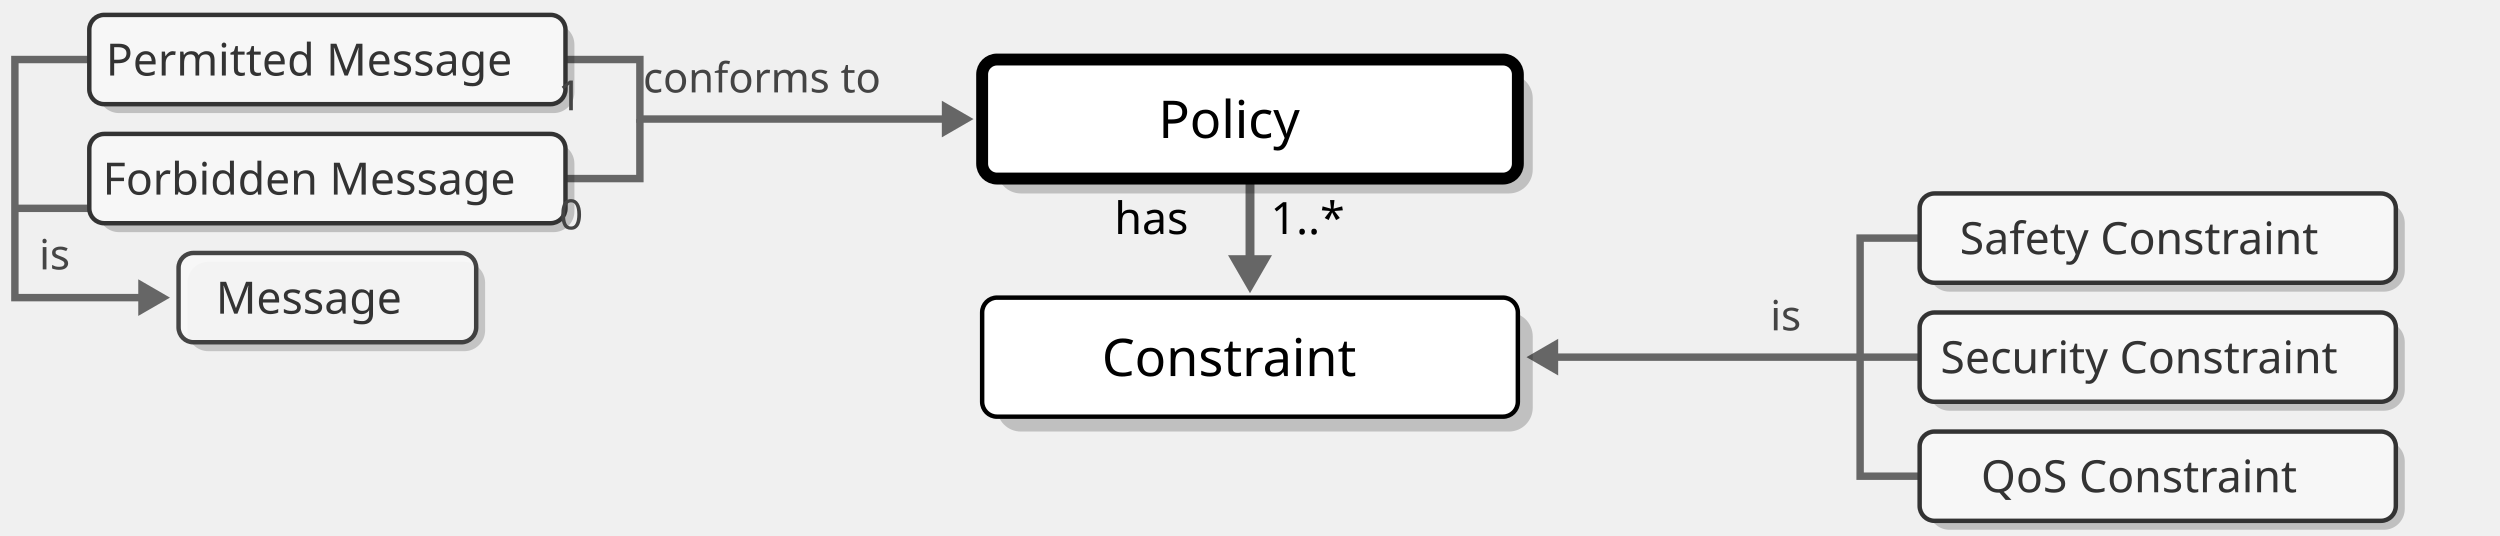
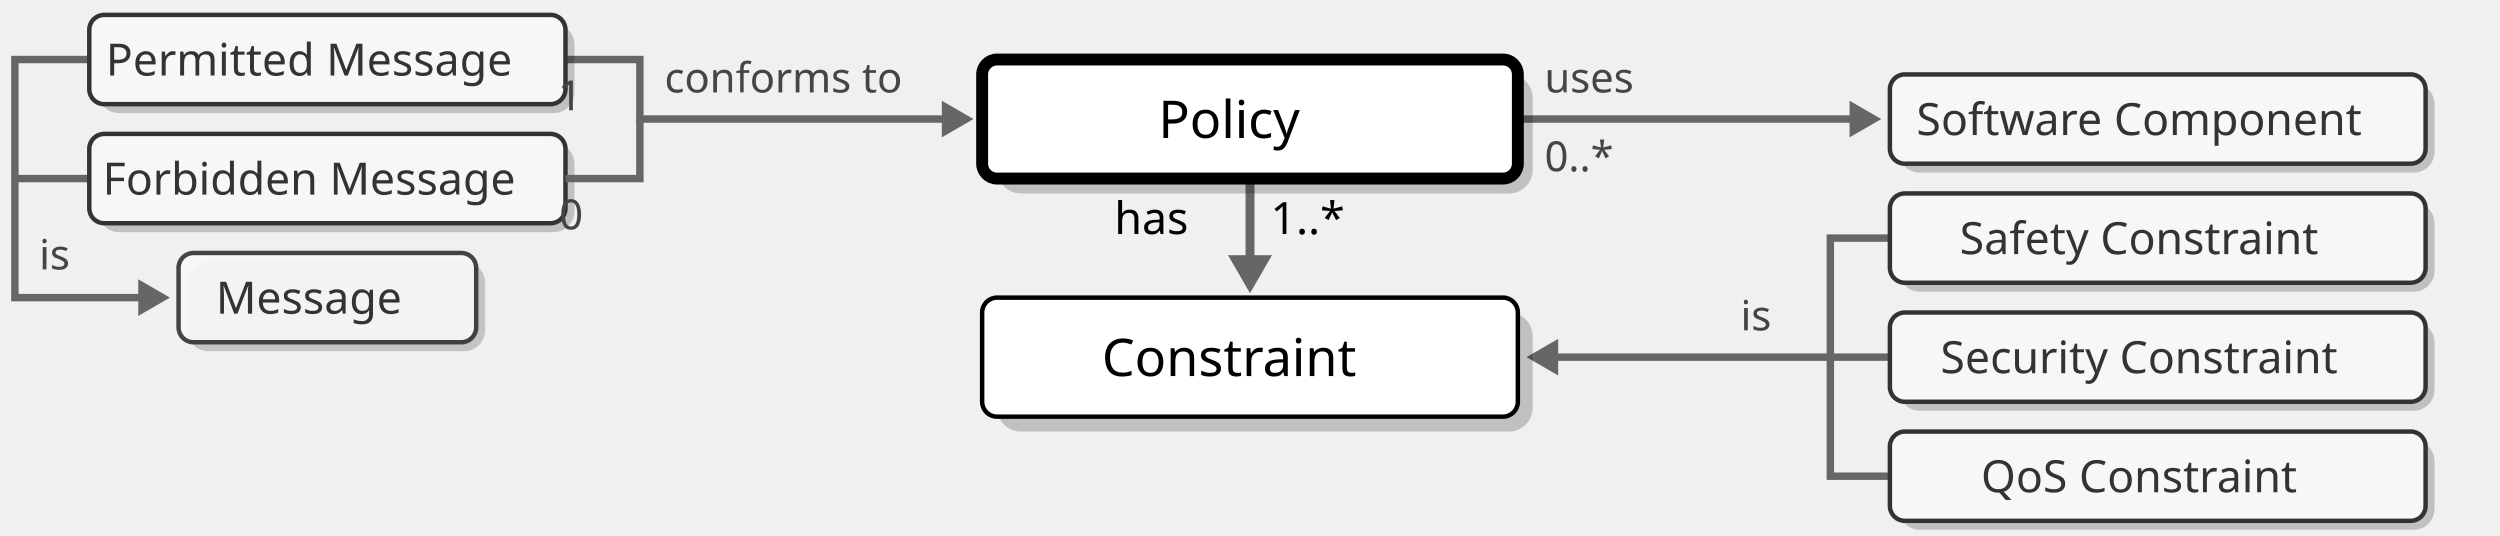
<svg xmlns="http://www.w3.org/2000/svg" xmlns:xlink="http://www.w3.org/1999/xlink" width="168mm" height="36mm" version="1.1" viewBox="0 0 168 36" id="svg162">
  <defs id="defs5">
    <marker id="a" overflow="visible" orient="auto">
      <path transform="scale(0.4)" d="M 5.77,0 -2.88,5 V -5 Z" fill="context-stroke" fill-rule="evenodd" stroke="context-stroke" stroke-width="1pt" id="path2" />
    </marker>
    <marker id="e" overflow="visible" orient="auto">
      <path transform="scale(0.4)" d="M 5.77,0 -2.88,5 V -5 Z" fill="context-stroke" fill-rule="evenodd" stroke="context-stroke" stroke-width="1pt" id="path824" />
    </marker>
    <marker id="a-2" overflow="visible" orient="auto">
      <path transform="scale(0.4)" d="M 5.77,0 -2.88,5 V -5 Z" fill="context-stroke" fill-rule="evenodd" stroke="context-stroke" stroke-width="1pt" id="path2-3" />
    </marker>
    <marker id="a-3" overflow="visible" orient="auto">
      <path transform="scale(0.4)" d="M 5.77,0 -2.88,5 V -5 Z" fill="context-stroke" fill-rule="evenodd" stroke="context-stroke" stroke-width="1pt" id="path2-2" />
    </marker>
    <marker id="a-0" overflow="visible" orient="auto">
      <path transform="scale(0.4)" d="M 5.77,0 -2.88,5 V -5 Z" fill="context-stroke" fill-rule="evenodd" stroke="context-stroke" stroke-width="1pt" id="path2-4" />
    </marker>
  </defs>
-   <path style="fill:none;stroke:#666666;stroke-width:0.5;stroke-linecap:butt;stroke-linejoin:miter;stroke-miterlimit:4;stroke-dasharray:none;stroke-opacity:1" d="m 129,32 h -4 v -16 h 4" id="path12957" />
-   <path style="fill:none;stroke:#666666;stroke-width:0.5;stroke-linecap:butt;stroke-linejoin:miter;stroke-miterlimit:4;stroke-dasharray:none;stroke-opacity:1" d="M 6,14 H 1" id="path11162" />
+   <use x="0" y="0" xlink:href="#path8414" id="use8416" transform="matrix(-1,0,0,1,229,16)" width="100%" height="100%" />
+   <path d="m 102,8 h 23" marker-end="url(#a-0)" id="path8414" style="fill:none;stroke:#666666;stroke-width:0.5;stroke-miterlimit:4;stroke-dasharray:none;marker-end:url(#a-0)" />
+   <path style="fill:none;stroke:#666666;stroke-width:0.5;stroke-linecap:butt;stroke-linejoin:miter;stroke-miterlimit:4;stroke-dasharray:none;stroke-opacity:1" d="m 127,32 h -4 V 16 h 4" id="path12957" />
+   <use x="0" y="0" xlink:href="#g8205" id="use8309" transform="translate(-2.7000007e-7,8)" width="100%" height="100%" />
+   <use x="0" y="0" xlink:href="#g8205" id="use8311" transform="translate(-2.7000007e-7,16)" width="100%" height="100%" />
+   <use x="0" y="0" xlink:href="#g8205" id="use8313" transform="translate(-2.7000007e-7,24)" width="100%" height="100%" />
+   <g id="g8205" transform="translate(74,-20)">
+     <rect id="rect8201" x="53.6" y="25.6" width="36" height="6" rx="1.4" fill="none" opacity="0.913" stroke="#000000" stroke-linejoin="round" stroke-width="0.333" style="opacity:1;fill:#000000;fill-opacity:0.2;stroke:none;stroke-width:0.3;stroke-miterlimit:4;stroke-dasharray:none;stroke-opacity:1" />
+     <rect id="rect8203" x="53" y="25" width="36" height="6" rx="1" fill="none" opacity="0.913" stroke="#000000" stroke-linejoin="round" stroke-width="0.333" style="opacity:1;fill:#f7f7f7;fill-opacity:1;stroke:#333333;stroke-width:0.3;stroke-miterlimit:4;stroke-dasharray:none;stroke-opacity:1" />
+   </g>
+   <path style="fill:none;stroke:#666666;stroke-width:0.5;stroke-linecap:butt;stroke-linejoin:miter;stroke-miterlimit:4;stroke-dasharray:none;stroke-opacity:1" d="M 6,12 H 1" id="path11162" />
+   <use x="0" y="0" xlink:href="#use1704" id="use8062" transform="translate(9.4e-7,7.999999)" width="100%" height="100%" />
  <path d="M 6,4 H 1 L 1,20 h 9" marker-end="url(#a-0)" id="path4611" style="fill:none;stroke:#666666;stroke-width:0.5;stroke-miterlimit:4;stroke-dasharray:none;marker-end:url(#a-0)" />
  <path style="fill:none;stroke:#666666;stroke-width:0.5;stroke-linecap:butt;stroke-linejoin:miter;stroke-miterlimit:4;stroke-dasharray:none;stroke-opacity:1" d="M 43,8 43,12 h -5" id="path10711" />
-   <path d="M 129,24 H 104" marker-end="url(#a-0)" id="path7058" style="fill:none;stroke:#666666;stroke-width:0.5;stroke-miterlimit:4;stroke-dasharray:none;marker-end:url(#a-0)" />
  <path d="m 38,4 h 5 v 4 l 21,-10e-8" marker-end="url(#a-0)" id="path1710" style="fill:none;stroke:#666666;stroke-width:0.5;stroke-miterlimit:4;stroke-dasharray:none;marker-end:url(#a-0)" />
  <path d="m 84,12 v 6" marker-end="url(#a-0)" id="path16006" style="fill:none;stroke:#666666;stroke-width:0.6;stroke-miterlimit:4;stroke-dasharray:none;marker-end:url(#a-0)" />
  <rect id="rect896" x="67" y="5" width="36" height="8" rx="1.6" fill="none" opacity="0.913" stroke="#000000" stroke-linejoin="round" stroke-width="0.333" style="opacity:1;fill:#000000;fill-opacity:0.2;stroke:none;stroke-width:0.8;stroke-miterlimit:4;stroke-dasharray:none" />
  <rect id="rect45004" x="66" y="4" width="36" height="8" rx="1" fill="none" opacity="0.913" stroke="#000000" stroke-linejoin="round" stroke-width="0.333" style="opacity:1;fill:#ffffff;fill-opacity:1;stroke-width:0.8;stroke-miterlimit:4;stroke-dasharray:none" />
  <text x="83.958" y="9.272" font-size="3.5px" style="line-height:1.25;font-family:sans-serif;stroke-width:0.265" xml:space="preserve" id="text44012">
    <tspan x="83.958" y="9.272" font-size="3.5px" stroke-width="0.265" text-align="center" text-anchor="middle" id="tspan44010">Policy</tspan>
  </text>
-   <text xml:space="preserve" style="font-size:2.8px;line-height:1.25;font-family:sans-serif;stroke-width:0.265" x="123.214" y="22.202" id="text8921">
-     <tspan id="tspan8919" style="font-size:2.8px;text-align:end;text-anchor:end;fill:#444444;fill-opacity:1;stroke-width:0.265" x="123.214" y="22.202">is</tspan>
+   <text xml:space="preserve" style="font-size:2.8px;line-height:1.25;font-family:sans-serif;stroke-width:0.265" x="121.214" y="22.202" id="text8921">
+     <tspan id="tspan8919" style="font-size:2.8px;text-align:end;text-anchor:end;fill:#444444;fill-opacity:1;stroke-width:0.265" x="121.214" y="22.202">is</tspan>
  </text>
-   <g id="g7355" transform="translate(76,-12)">
-     <rect id="rect7015" x="53.6" y="25.6" width="32" height="6" rx="1.4" fill="none" opacity="0.913" stroke="#000000" stroke-linejoin="round" stroke-width="0.333" style="opacity:1;fill:#000000;fill-opacity:0.2;stroke:none;stroke-width:0.3;stroke-miterlimit:4;stroke-dasharray:none;stroke-opacity:1" />
-     <rect id="rect1250" x="53" y="25" width="32" height="6" rx="1" fill="none" opacity="0.913" stroke="#000000" stroke-linejoin="round" stroke-width="0.333" style="opacity:1;fill:#f7f7f7;fill-opacity:1;stroke:#333333;stroke-width:0.3;stroke-miterlimit:4;stroke-dasharray:none;stroke-opacity:1" />
-   </g>
-   <use x="0" y="0" xlink:href="#g7355" id="use12673" transform="translate(-3.4999994e-7,16)" width="100%" height="100%" />
-   <text x="144.915" y="17.079" font-size="3.5px" style="font-size:3px;line-height:1.25;font-family:sans-serif;stroke-width:0.265" xml:space="preserve" id="text15009">
-     <tspan x="144.915" y="17.079" font-size="3.5px" stroke-width="0.265" text-align="center" text-anchor="middle" id="tspan15007" style="font-size:3px;fill:#333333;fill-opacity:1">Safety Constraint</tspan>
+   <text x="144.915" y="9.079" font-size="3.5px" style="font-size:3px;line-height:1.25;font-family:sans-serif;stroke-width:0.265" xml:space="preserve" id="text15009">
+     <tspan x="144.915" y="9.079" font-size="3.5px" stroke-width="0.265" text-align="center" text-anchor="middle" id="tspan15007" style="font-size:3px;fill:#333333;fill-opacity:1">Software Component</tspan>
  </text>
  <text x="144.915" y="33.079" font-size="3.5px" style="font-size:3px;line-height:1.25;font-family:sans-serif;stroke-width:0.265" xml:space="preserve" id="text12683">
    <tspan x="144.915" y="33.079" font-size="3.5px" stroke-width="0.265" text-align="center" text-anchor="middle" id="tspan12681" style="font-size:3px;fill:#333333;fill-opacity:1">QoS Constraint</tspan>
  </text>
  <g id="use10269" transform="translate(31.00001,19)">
    <rect id="rect984" x="36" y="2" width="36" height="8" rx="1.6" fill="none" opacity="0.913" stroke="#000000" stroke-linejoin="round" stroke-width="0.333" style="opacity:1;fill:#000000;fill-opacity:0.2;stroke:none;stroke-width:0.8;stroke-miterlimit:4;stroke-dasharray:none" />
    <rect id="rect986" x="35" y="1" width="36" height="8" rx="1" fill="none" opacity="0.913" stroke="#000000" stroke-linejoin="round" stroke-width="0.333" style="opacity:1;fill:#ffffff;fill-opacity:1;stroke-width:0.3;stroke-miterlimit:4;stroke-dasharray:none" />
  </g>
  <text x="83.958" y="25.272" font-size="3.5px" style="line-height:1.25;font-family:sans-serif;stroke-width:0.265" xml:space="preserve" id="text10273">
    <tspan x="83.958" y="25.272" font-size="3.5px" stroke-width="0.265" text-align="center" text-anchor="middle" id="tspan10271">Constraint</tspan>
  </text>
  <text xml:space="preserve" style="font-size:3px;line-height:1.25;font-family:sans-serif;stroke-width:0.265" x="85.384" y="15.727" id="text14312">
    <tspan id="tspan14310" style="stroke-width:0.265" x="85.384" y="15.727">1..*</tspan>
  </text>
  <text xml:space="preserve" style="font-size:3px;line-height:1.25;font-family:sans-serif;stroke-width:0.265" x="82.203" y="15.727" id="text16010">
    <tspan id="tspan16008" style="font-size:3px;text-align:end;text-anchor:end;fill:#000000;fill-opacity:1;stroke-width:0.265" x="82.203" y="15.727">has</tspan>
  </text>
  <g id="g982" transform="translate(41.40038,-19.6)" />
-   <use x="0" y="0" xlink:href="#g7355" id="use1704" transform="translate(-123,-12)" width="100%" height="100%" />
+   <g id="use1704" transform="translate(-47,-24)">
+     <rect id="rect7890" x="53.6" y="25.6" width="32" height="6" rx="1.4" fill="none" opacity="0.913" stroke="#000000" stroke-linejoin="round" stroke-width="0.333" style="opacity:1;fill:#000000;fill-opacity:0.2;stroke:none;stroke-width:0.3;stroke-miterlimit:4;stroke-dasharray:none;stroke-opacity:1" />
+     <rect id="rect7892" x="53" y="25" width="32" height="6" rx="1" fill="none" opacity="0.913" stroke="#000000" stroke-linejoin="round" stroke-width="0.333" style="opacity:1;fill:#f7f7f7;fill-opacity:1;stroke:#333333;stroke-width:0.3;stroke-miterlimit:4;stroke-dasharray:none;stroke-opacity:1" />
+   </g>
  <text x="21.939" y="5.079" font-size="3.5px" style="font-size:3px;line-height:1.25;font-family:sans-serif;stroke-width:0.265" xml:space="preserve" id="text1708">
    <tspan x="21.939" y="5.079" font-size="3.5px" stroke-width="0.265" text-align="center" text-anchor="middle" id="tspan1706" style="font-size:3px;fill:#333333;fill-opacity:1">Permitted Message</tspan>
  </text>
-   <text xml:space="preserve" style="font-size:2.8px;line-height:1.25;font-family:sans-serif;stroke-width:0.265" x="61.371" y="6.211" id="text1714">
-     <tspan id="tspan1712" style="font-size:2.8px;text-align:end;text-anchor:end;fill:#444444;fill-opacity:1;stroke-width:0.265" x="61.371" y="6.211">conforms to</tspan>
-   </text>
-   <use x="0" y="0" xlink:href="#g7355" id="use4716" width="100%" height="100%" transform="translate(-1.2499998e-6,7.999999)" />
-   <text x="144.915" y="25.079" font-size="3.5px" style="font-size:3px;line-height:1.25;font-family:sans-serif;stroke-width:0.265" xml:space="preserve" id="text4720">
-     <tspan x="144.915" y="25.079" font-size="3.5px" stroke-width="0.265" text-align="center" text-anchor="middle" id="tspan4718" style="font-size:3px;fill:#333333;fill-opacity:1">Security Constraint</tspan>
+   <text x="144.915" y="17.079" font-size="3.5px" style="font-size:3px;line-height:1.25;font-family:sans-serif;stroke-width:0.265" xml:space="preserve" id="text4720">
+     <tspan x="144.915" y="17.079" font-size="3.5px" stroke-width="0.265" text-align="center" text-anchor="middle" id="tspan4718" style="font-size:3px;fill:#333333;fill-opacity:1">Safety Constraint</tspan>
  </text>
  <text xml:space="preserve" style="font-size:2.8px;line-height:1.25;font-family:sans-serif;stroke-width:0.265" x="41.282" y="7.412" id="text7677">
    <tspan id="tspan7675" style="font-size:2.8px;text-align:end;text-anchor:end;fill:#444444;fill-opacity:1;stroke-width:0.265" x="41.282" y="7.412">1</tspan>
  </text>
-   <use x="0" y="0" xlink:href="#g7355" id="use9575" transform="translate(-123,-4)" width="100%" height="100%" />
  <text x="21.939" y="13.079" font-size="3.5px" style="font-size:3px;line-height:1.25;font-family:sans-serif;stroke-width:0.265" xml:space="preserve" id="text9579">
    <tspan x="21.939" y="13.079" font-size="3.5px" stroke-width="0.265" text-align="center" text-anchor="middle" id="tspan9577" style="font-size:3px;fill:#333333;fill-opacity:1">Forbidden Message</tspan>
  </text>
  <text xml:space="preserve" style="font-size:2.8px;line-height:1.25;font-family:sans-serif;stroke-width:0.265" x="41.361" y="15.412" id="text9583">
    <tspan id="tspan9581" style="font-size:2.8px;text-align:end;text-anchor:end;fill:#444444;fill-opacity:1;stroke-width:0.265" x="41.361" y="15.412">0</tspan>
  </text>
  <rect id="rect34477" x="12.6" y="17.6" width="20" height="6" rx="1.4" fill="none" opacity="0.913" stroke="#000000" stroke-linejoin="round" stroke-width="0.333" style="fill:#000000;fill-opacity:0.2;stroke:none;stroke-width:0.3;stroke-miterlimit:4;stroke-dasharray:none;stroke-opacity:1" />
  <rect id="rect34479" x="-32" y="17" width="20" height="6" rx="1" fill="none" opacity="0.913" stroke="#000000" stroke-linejoin="round" stroke-width="0.333" style="fill:#f7f7f7;fill-opacity:1;stroke:#333333;stroke-width:0.3;stroke-miterlimit:4;stroke-dasharray:none;stroke-opacity:1" transform="scale(-1,1)" />
  <text x="21.926" y="21.079" font-size="3.5px" style="font-size:3px;line-height:1.25;font-family:sans-serif;stroke-width:0.265" xml:space="preserve" id="text34485">
    <tspan x="21.926" y="21.079" font-size="3.5px" stroke-width="0.265" text-align="center" text-anchor="middle" id="tspan34483" style="font-size:3px;fill:#333333;fill-opacity:1">Message</tspan>
  </text>
  <text xml:space="preserve" style="font-size:2.8px;line-height:1.25;font-family:sans-serif;stroke-width:0.265" x="2.635" y="18.101" id="text3527">
    <tspan id="tspan3525" style="font-size:2.8px;fill:#454545;fill-opacity:1;stroke-width:0.265" x="2.635" y="18.101">is</tspan>
  </text>
+   <text x="144.915" y="25.079" font-size="3.5px" style="font-size:3px;line-height:1.25;font-family:sans-serif;stroke-width:0.265" xml:space="preserve" id="text918">
+     <tspan x="144.915" y="25.079" font-size="3.5px" stroke-width="0.265" text-align="center" text-anchor="middle" id="tspan916" style="font-size:3px;fill:#333333;fill-opacity:1">Security Constraint</tspan>
+   </text>
+   <text xml:space="preserve" style="font-size:2.8px;line-height:1.25;font-family:sans-serif;stroke-width:0.265" x="44.655" y="6.211" id="text8500">
+     <tspan id="tspan8498" style="font-size:2.8px;fill:#454545;fill-opacity:1;stroke-width:0.265" x="44.655" y="6.211">conforms to</tspan>
+   </text>
+   <text xml:space="preserve" style="font-size:2.8px;line-height:1.25;font-family:sans-serif;stroke-width:0.265" x="103.793" y="6.211" id="text9386">
+     <tspan id="tspan9384" style="font-size:2.8px;fill:#454545;fill-opacity:1;stroke-width:0.265" x="103.793" y="6.211">uses</tspan>
+   </text>
+   <text xml:space="preserve" style="font-size:2.8px;line-height:1.25;font-family:sans-serif;stroke-width:0.265" x="103.793" y="11.503" id="text11242">
+     <tspan id="tspan11240" style="font-size:2.8px;fill:#454545;fill-opacity:1;stroke-width:0.265" x="103.793" y="11.503">0..*</tspan>
+   </text>
</svg>
